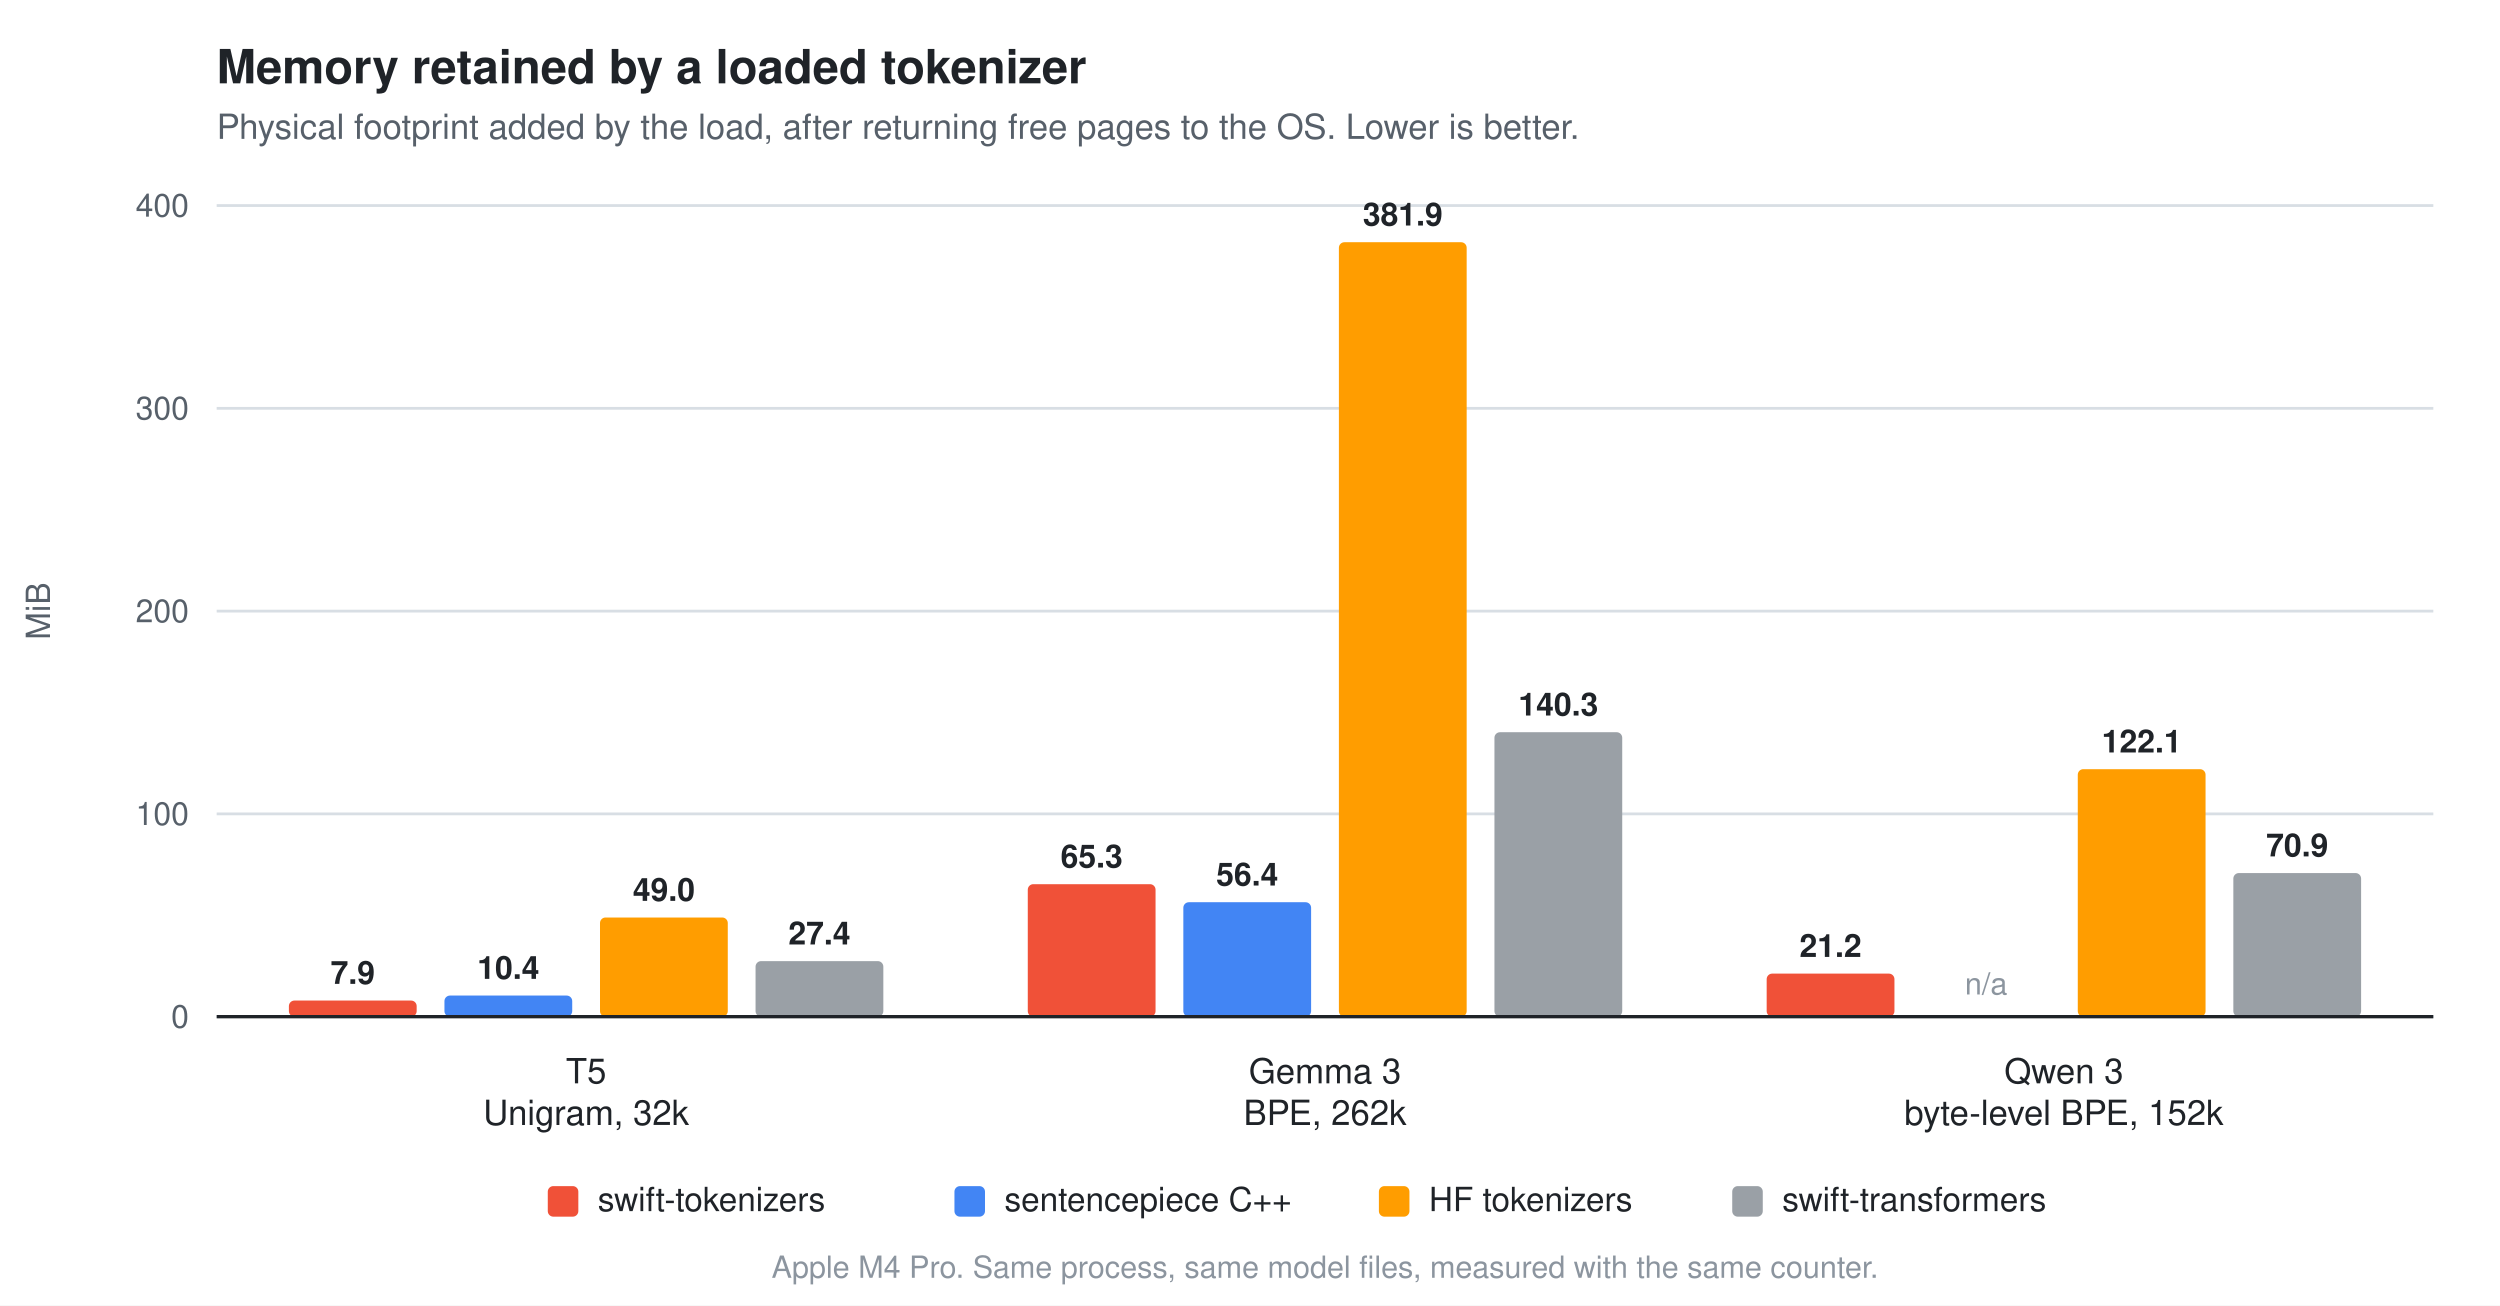
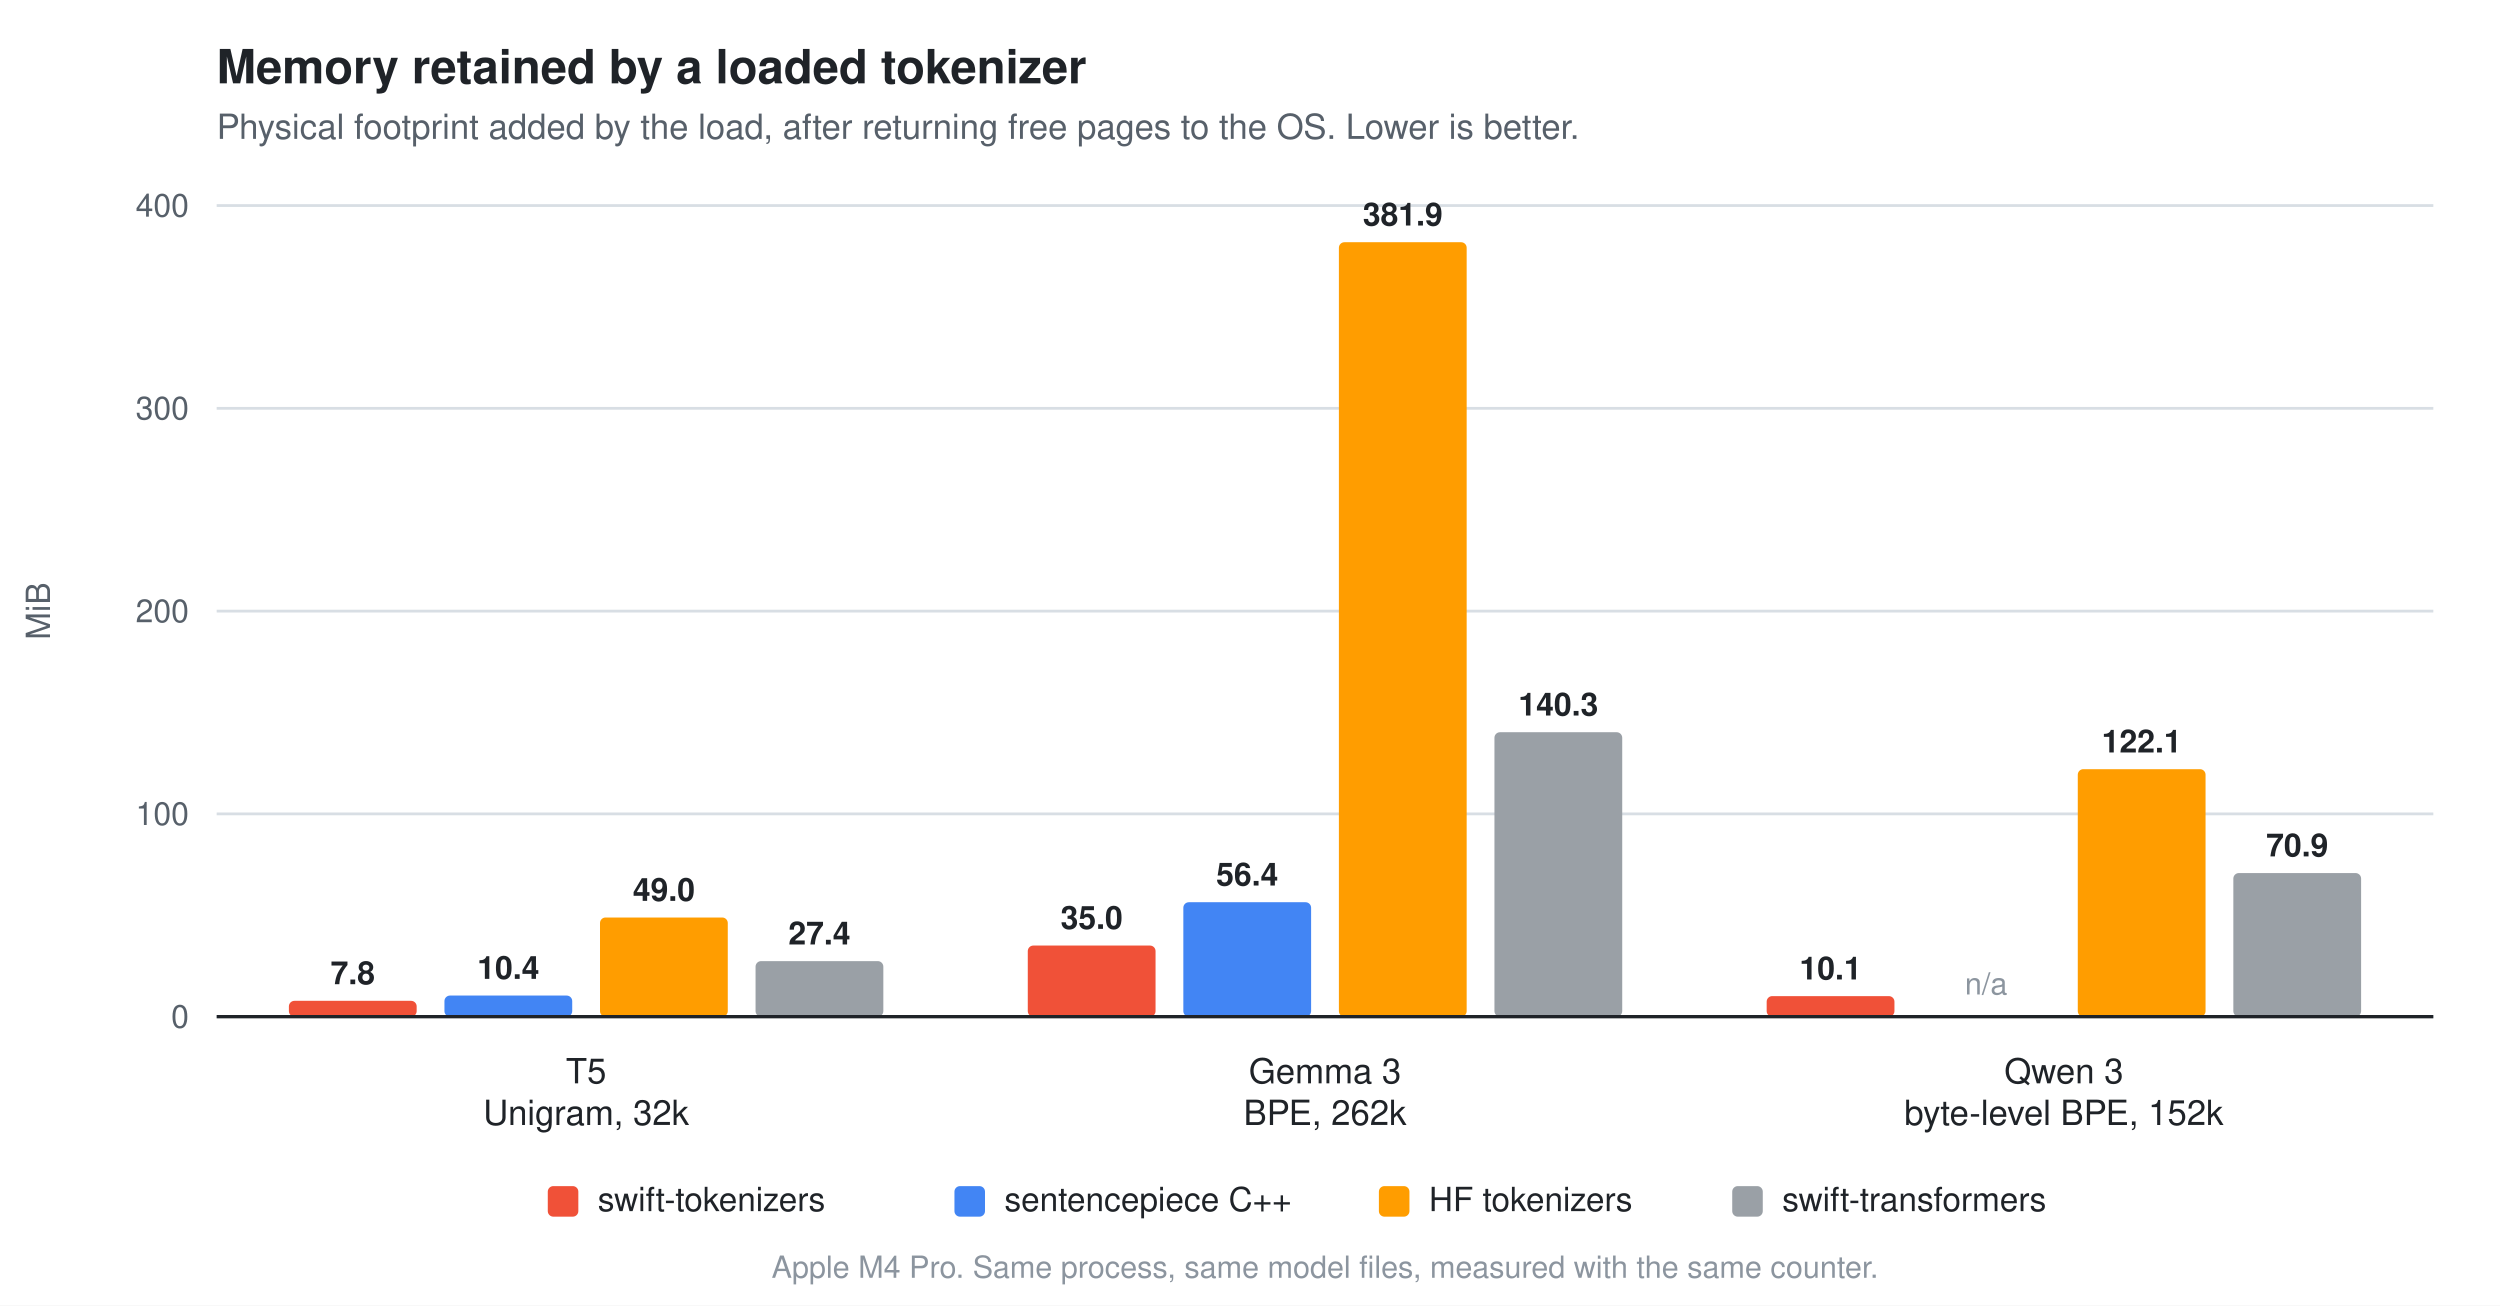
<svg xmlns="http://www.w3.org/2000/svg" width="900" height="470" viewBox="0 0 900 470" role="img" aria-label="Memory retained by a loaded tokenizer">
  <rect width="900" height="470" fill="#ffffff" />
  <text x="78" y="30" font-family="-apple-system, BlinkMacSystemFont, 'Segoe UI', Helvetica, Arial, sans-serif" font-size="17" font-weight="600" fill="#1f2328">Memory retained by a loaded tokenizer</text>
  <text x="78" y="50" font-family="-apple-system, BlinkMacSystemFont, 'Segoe UI', Helvetica, Arial, sans-serif" font-size="12.5" fill="#57606a">Physical footprint added by the load, after returning free pages to the OS. Lower is better.</text>
  <line x1="78" y1="366.0" x2="876" y2="366.0" stroke="#d8dee4" stroke-width="1" />
  <text x="68" y="370.0" font-family="-apple-system, BlinkMacSystemFont, 'Segoe UI', Helvetica, Arial, sans-serif" font-size="11.5" fill="#57606a" text-anchor="end">0</text>
  <line x1="78" y1="293.0" x2="876" y2="293.0" stroke="#d8dee4" stroke-width="1" />
  <text x="68" y="297.0" font-family="-apple-system, BlinkMacSystemFont, 'Segoe UI', Helvetica, Arial, sans-serif" font-size="11.5" fill="#57606a" text-anchor="end">100</text>
  <line x1="78" y1="220.0" x2="876" y2="220.0" stroke="#d8dee4" stroke-width="1" />
  <text x="68" y="224.0" font-family="-apple-system, BlinkMacSystemFont, 'Segoe UI', Helvetica, Arial, sans-serif" font-size="11.5" fill="#57606a" text-anchor="end">200</text>
  <line x1="78" y1="147.0" x2="876" y2="147.0" stroke="#d8dee4" stroke-width="1" />
  <text x="68" y="151.0" font-family="-apple-system, BlinkMacSystemFont, 'Segoe UI', Helvetica, Arial, sans-serif" font-size="11.5" fill="#57606a" text-anchor="end">300</text>
  <line x1="78" y1="74.0" x2="876" y2="74.0" stroke="#d8dee4" stroke-width="1" />
  <text x="68" y="78.0" font-family="-apple-system, BlinkMacSystemFont, 'Segoe UI', Helvetica, Arial, sans-serif" font-size="11.5" fill="#57606a" text-anchor="end">400</text>
  <text x="18" y="220.0" font-family="-apple-system, BlinkMacSystemFont, 'Segoe UI', Helvetica, Arial, sans-serif" font-size="12" fill="#57606a" text-anchor="middle" transform="rotate(-90 18 220.0)">MiB</text>
-   <rect x="104.0" y="360.2" width="46" height="5.8" fill="#F05138" rx="2" />
-   <text x="127.0" y="354.2" font-family="-apple-system, BlinkMacSystemFont, 'Segoe UI', Helvetica, Arial, sans-serif" font-size="11.5" font-weight="600" fill="#1f2328" text-anchor="middle">7.9</text>
+   <rect x="104.0" y="360.3" width="46" height="5.7" fill="#F05138" rx="2" />
+   <text x="127.0" y="354.3" font-family="-apple-system, BlinkMacSystemFont, 'Segoe UI', Helvetica, Arial, sans-serif" font-size="11.5" font-weight="600" fill="#1f2328" text-anchor="middle">7.8</text>
  <rect x="160.0" y="358.4" width="46" height="7.6" fill="#4285F4" rx="2" />
  <text x="183.0" y="352.4" font-family="-apple-system, BlinkMacSystemFont, 'Segoe UI', Helvetica, Arial, sans-serif" font-size="11.5" font-weight="600" fill="#1f2328" text-anchor="middle">10.4</text>
  <rect x="216.0" y="330.3" width="46" height="35.7" fill="#FF9D00" rx="2" />
  <text x="239.0" y="324.3" font-family="-apple-system, BlinkMacSystemFont, 'Segoe UI', Helvetica, Arial, sans-serif" font-size="11.5" font-weight="600" fill="#1f2328" text-anchor="middle">49.0</text>
  <rect x="272.0" y="346.0" width="46" height="20.0" fill="#9AA0A6" rx="2" />
  <text x="295.0" y="340.0" font-family="-apple-system, BlinkMacSystemFont, 'Segoe UI', Helvetica, Arial, sans-serif" font-size="11.5" font-weight="600" fill="#1f2328" text-anchor="middle">27.4</text>
  <text x="211.0" y="390.0" font-family="-apple-system, BlinkMacSystemFont, 'Segoe UI', Helvetica, Arial, sans-serif" font-size="12.5" fill="#1f2328" text-anchor="middle">T5</text>
  <text x="211.0" y="405.0" font-family="-apple-system, BlinkMacSystemFont, 'Segoe UI', Helvetica, Arial, sans-serif" font-size="12.5" fill="#1f2328" text-anchor="middle">Unigram, 32k</text>
-   <rect x="370.0" y="318.3" width="46" height="47.7" fill="#F05138" rx="2" />
-   <text x="393.0" y="312.3" font-family="-apple-system, BlinkMacSystemFont, 'Segoe UI', Helvetica, Arial, sans-serif" font-size="11.5" font-weight="600" fill="#1f2328" text-anchor="middle">65.3</text>
+   <rect x="370.0" y="340.4" width="46" height="25.6" fill="#F05138" rx="2" />
+   <text x="393.0" y="334.4" font-family="-apple-system, BlinkMacSystemFont, 'Segoe UI', Helvetica, Arial, sans-serif" font-size="11.5" font-weight="600" fill="#1f2328" text-anchor="middle">35.0</text>
  <rect x="426.0" y="324.8" width="46" height="41.2" fill="#4285F4" rx="2" />
  <text x="449.0" y="318.8" font-family="-apple-system, BlinkMacSystemFont, 'Segoe UI', Helvetica, Arial, sans-serif" font-size="11.5" font-weight="600" fill="#1f2328" text-anchor="middle">56.4</text>
  <rect x="482.0" y="87.2" width="46" height="278.8" fill="#FF9D00" rx="2" />
  <text x="505.0" y="81.2" font-family="-apple-system, BlinkMacSystemFont, 'Segoe UI', Helvetica, Arial, sans-serif" font-size="11.5" font-weight="600" fill="#1f2328" text-anchor="middle">381.9</text>
  <rect x="538.0" y="263.6" width="46" height="102.4" fill="#9AA0A6" rx="2" />
  <text x="561.0" y="257.6" font-family="-apple-system, BlinkMacSystemFont, 'Segoe UI', Helvetica, Arial, sans-serif" font-size="11.5" font-weight="600" fill="#1f2328" text-anchor="middle">140.3</text>
  <text x="477.0" y="390.0" font-family="-apple-system, BlinkMacSystemFont, 'Segoe UI', Helvetica, Arial, sans-serif" font-size="12.5" fill="#1f2328" text-anchor="middle">Gemma 3</text>
  <text x="477.0" y="405.0" font-family="-apple-system, BlinkMacSystemFont, 'Segoe UI', Helvetica, Arial, sans-serif" font-size="12.5" fill="#1f2328" text-anchor="middle">BPE, 262k</text>
-   <rect x="636.0" y="350.5" width="46" height="15.5" fill="#F05138" rx="2" />
-   <text x="659.0" y="344.5" font-family="-apple-system, BlinkMacSystemFont, 'Segoe UI', Helvetica, Arial, sans-serif" font-size="11.5" font-weight="600" fill="#1f2328" text-anchor="middle">21.2</text>
+   <rect x="636.0" y="358.6" width="46" height="7.4" fill="#F05138" rx="2" />
+   <text x="659.0" y="352.6" font-family="-apple-system, BlinkMacSystemFont, 'Segoe UI', Helvetica, Arial, sans-serif" font-size="11.5" font-weight="600" fill="#1f2328" text-anchor="middle">10.1</text>
  <text x="715.0" y="358.0" font-family="-apple-system, BlinkMacSystemFont, 'Segoe UI', Helvetica, Arial, sans-serif" font-size="11" fill="#8c959f" text-anchor="middle">n/a</text>
  <rect x="748.0" y="276.9" width="46" height="89.1" fill="#FF9D00" rx="2" />
  <text x="771.0" y="270.9" font-family="-apple-system, BlinkMacSystemFont, 'Segoe UI', Helvetica, Arial, sans-serif" font-size="11.5" font-weight="600" fill="#1f2328" text-anchor="middle">122.1</text>
  <rect x="804.0" y="314.3" width="46" height="51.7" fill="#9AA0A6" rx="2" />
  <text x="827.0" y="308.3" font-family="-apple-system, BlinkMacSystemFont, 'Segoe UI', Helvetica, Arial, sans-serif" font-size="11.5" font-weight="600" fill="#1f2328" text-anchor="middle">70.9</text>
  <text x="743.0" y="390.0" font-family="-apple-system, BlinkMacSystemFont, 'Segoe UI', Helvetica, Arial, sans-serif" font-size="12.5" fill="#1f2328" text-anchor="middle">Qwen 3</text>
  <text x="743.0" y="405.0" font-family="-apple-system, BlinkMacSystemFont, 'Segoe UI', Helvetica, Arial, sans-serif" font-size="12.5" fill="#1f2328" text-anchor="middle">byte-level BPE, 152k</text>
  <line x1="78" y1="366" x2="876" y2="366" stroke="#1f2328" stroke-width="1.2" />
  <rect x="197.2" y="427" width="11" height="11" fill="#F05138" rx="2" />
  <text x="215.2" y="436" font-family="-apple-system, BlinkMacSystemFont, 'Segoe UI', Helvetica, Arial, sans-serif" font-size="12" fill="#1f2328">swift-tokenizers</text>
  <rect x="343.6" y="427" width="11" height="11" fill="#4285F4" rx="2" />
  <text x="361.6" y="436" font-family="-apple-system, BlinkMacSystemFont, 'Segoe UI', Helvetica, Arial, sans-serif" font-size="12" fill="#1f2328">sentencepiece C++</text>
  <rect x="496.4" y="427" width="11" height="11" fill="#FF9D00" rx="2" />
  <text x="514.4" y="436" font-family="-apple-system, BlinkMacSystemFont, 'Segoe UI', Helvetica, Arial, sans-serif" font-size="12" fill="#1f2328">HF tokenizers</text>
  <rect x="623.6" y="427" width="11" height="11" fill="#9AA0A6" rx="2" />
  <text x="641.6" y="436" font-family="-apple-system, BlinkMacSystemFont, 'Segoe UI', Helvetica, Arial, sans-serif" font-size="12" fill="#1f2328">swift-transformers</text>
  <text x="477.0" y="460" font-family="-apple-system, BlinkMacSystemFont, 'Segoe UI', Helvetica, Arial, sans-serif" font-size="11" fill="#8c959f" text-anchor="middle">Apple M4 Pro. Same process, same model files, measured with the same counter.</text>
</svg>
